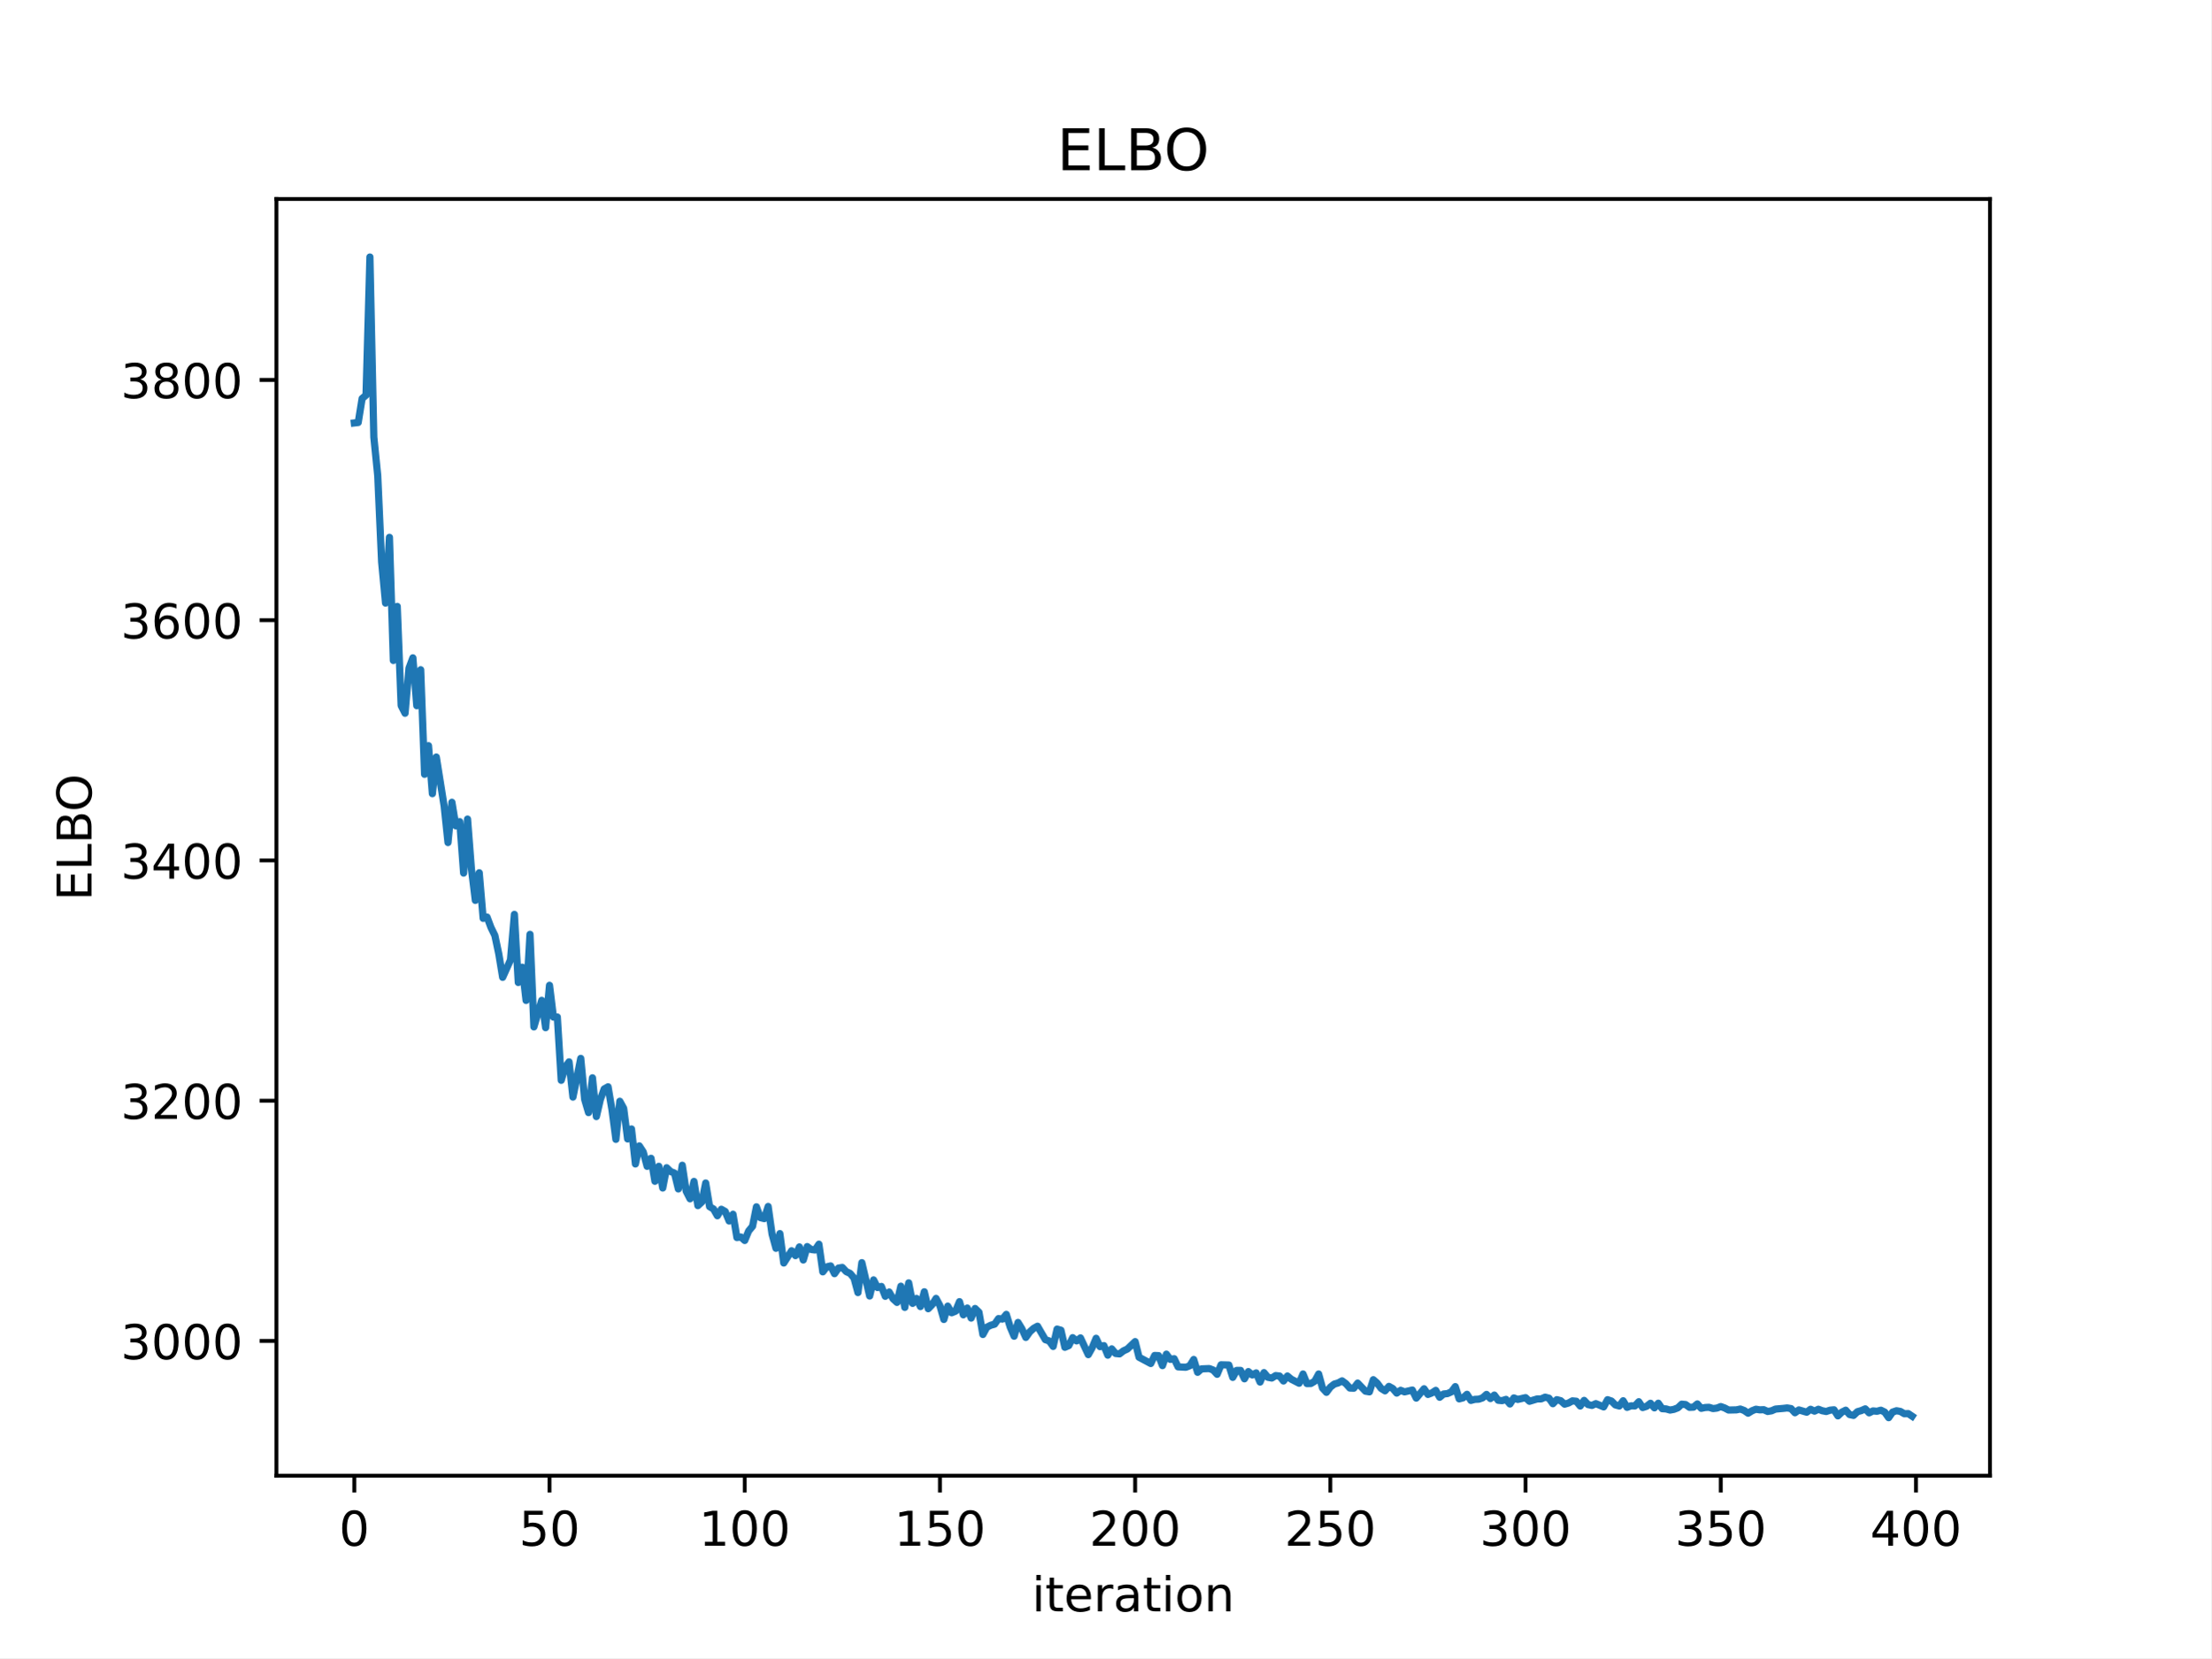
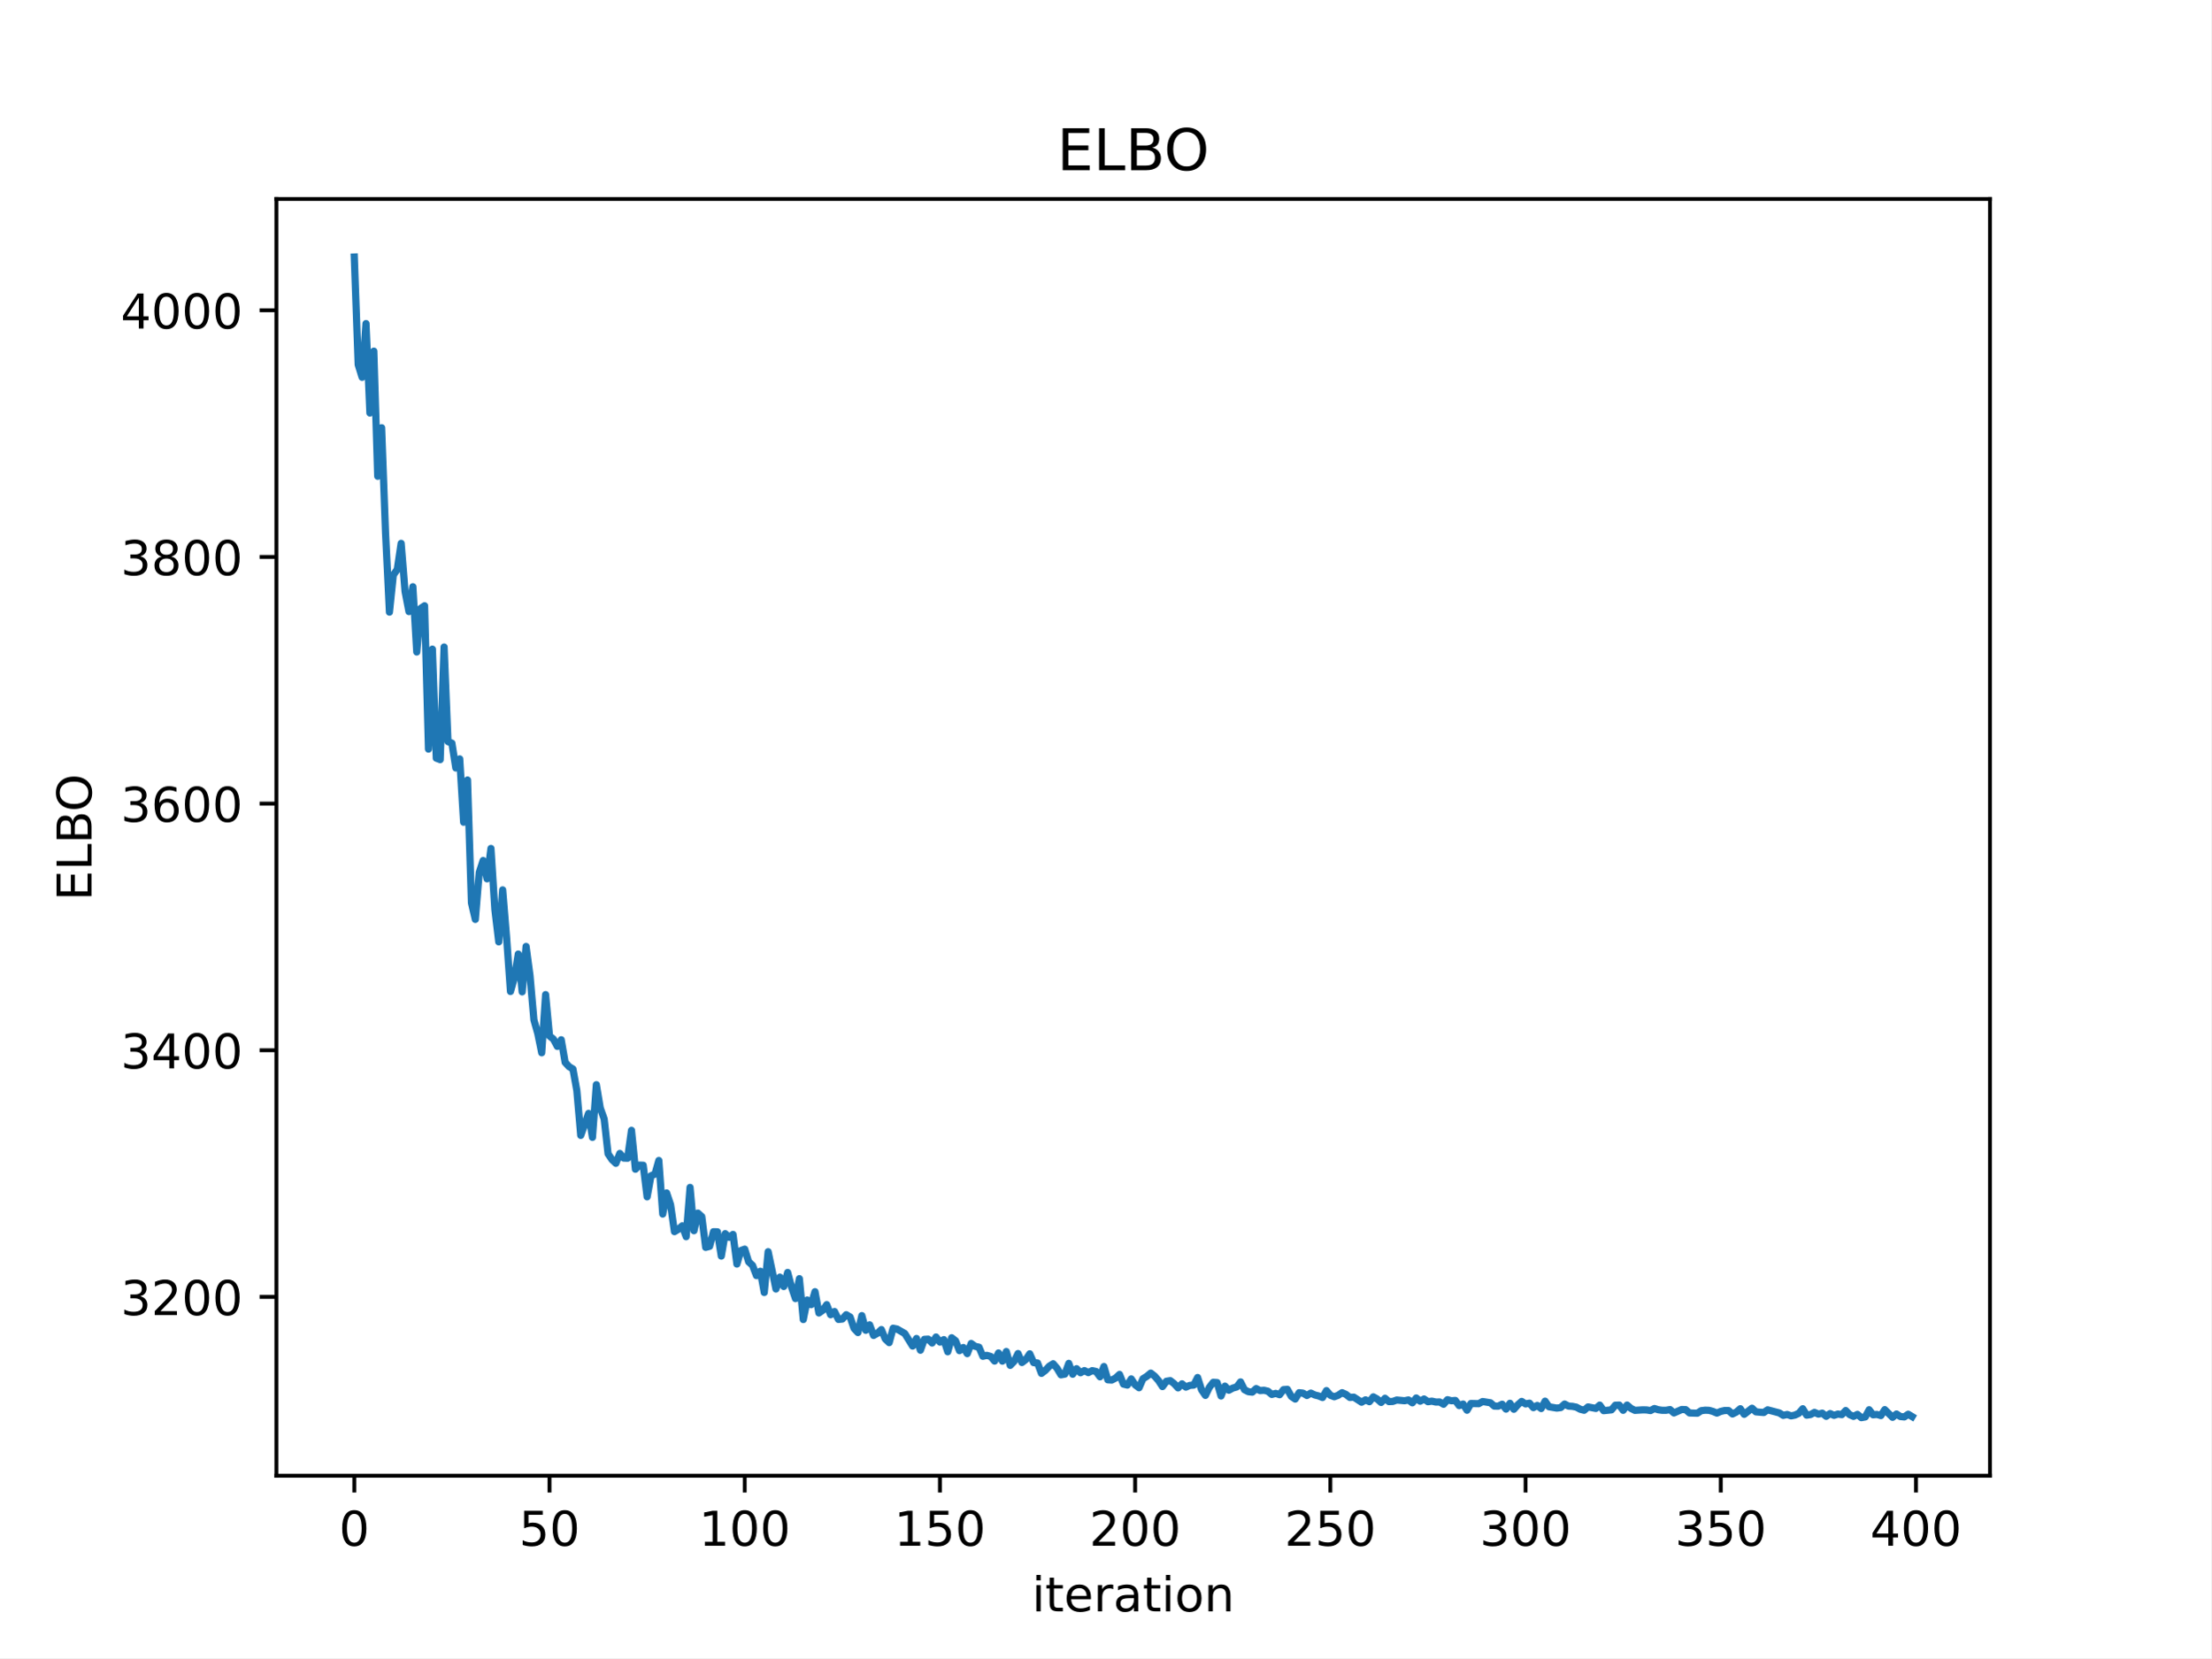
<svg xmlns="http://www.w3.org/2000/svg" xmlns:xlink="http://www.w3.org/1999/xlink" width="460.8pt" height="345.6pt" viewBox="0 0 460.8 345.6" version="1.1">
  <defs>
    <style type="text/css">*{stroke-linejoin: round; stroke-linecap: butt}</style>
  </defs>
  <g id="figure_1">
    <g id="patch_1">
      <path d="M 0 345.6  L 460.8 345.6  L 460.8 0  L 0 0  z " style="fill: #ffffff" />
    </g>
    <g id="axes_1">
      <g id="patch_2">
        <path d="M 57.6 307.584  L 414.72 307.584  L 414.72 41.472  L 57.6 41.472  z " style="fill: #ffffff" />
      </g>
      <g id="matplotlib.axis_1">
        <g id="xtick_1">
          <g id="line2d_1">
            <defs>
-               <path id="md79cdc849c" d="M 0 0  L 0 3.5  " style="stroke: #000000; stroke-width: 0.8" />
+               <path id="m2da3a2a86d" d="M 0 0  L 0 3.5  " style="stroke: #000000; stroke-width: 0.8" />
            </defs>
            <g>
-               <use xlink:href="#md79cdc849c" x="73.833" y="307.584" style="stroke: #000000; stroke-width: 0.8" />
+               <use xlink:href="#m2da3a2a86d" x="73.833" y="307.584" style="stroke: #000000; stroke-width: 0.8" />
            </g>
          </g>
          <g id="text_1">
            <g transform="translate(70.65148 322.1824) scale(0.1 -0.1)">
              <defs>
                <path id="DejaVuSans-30" d="M 2034 4250  Q 1547 4250 1301 3770  Q 1056 3291 1056 2328  Q 1056 1369 1301 889  Q 1547 409 2034 409  Q 2525 409 2770 889  Q 3016 1369 3016 2328  Q 3016 3291 2770 3770  Q 2525 4250 2034 4250  z M 2034 4750  Q 2819 4750 3233 4129  Q 3647 3509 3647 2328  Q 3647 1150 3233 529  Q 2819 -91 2034 -91  Q 1250 -91 836 529  Q 422 1150 422 2328  Q 422 3509 836 4129  Q 1250 4750 2034 4750  z " transform="scale(0.015625)" />
              </defs>
              <use xlink:href="#DejaVuSans-30" />
            </g>
          </g>
        </g>
        <g id="xtick_2">
          <g id="line2d_2">
            <g>
-               <use xlink:href="#md79cdc849c" x="114.516" y="307.584" style="stroke: #000000; stroke-width: 0.8" />
+               <use xlink:href="#m2da3a2a86d" x="114.516" y="307.584" style="stroke: #000000; stroke-width: 0.8" />
            </g>
          </g>
          <g id="text_2">
            <g transform="translate(108.1538 322.1824) scale(0.1 -0.1)">
              <defs>
                <path id="DejaVuSans-35" d="M 691 4666  L 3169 4666  L 3169 4134  L 1269 4134  L 1269 2991  Q 1406 3038 1543 3061  Q 1681 3084 1819 3084  Q 2600 3084 3056 2656  Q 3513 2228 3513 1497  Q 3513 744 3044 326  Q 2575 -91 1722 -91  Q 1428 -91 1123 -41  Q 819 9 494 109  L 494 744  Q 775 591 1075 516  Q 1375 441 1709 441  Q 2250 441 2565 725  Q 2881 1009 2881 1497  Q 2881 1984 2565 2268  Q 2250 2553 1709 2553  Q 1456 2553 1204 2497  Q 953 2441 691 2322  L 691 4666  z " transform="scale(0.015625)" />
              </defs>
              <use xlink:href="#DejaVuSans-35" />
              <use xlink:href="#DejaVuSans-30" transform="translate(63.62305 0)" />
            </g>
          </g>
        </g>
        <g id="xtick_3">
          <g id="line2d_3">
            <g>
-               <use xlink:href="#md79cdc849c" x="155.2" y="307.584" style="stroke: #000000; stroke-width: 0.8" />
+               <use xlink:href="#m2da3a2a86d" x="155.2" y="307.584" style="stroke: #000000; stroke-width: 0.8" />
            </g>
          </g>
          <g id="text_3">
            <g transform="translate(145.656 322.1824) scale(0.1 -0.1)">
              <defs>
                <path id="DejaVuSans-31" d="M 794 531  L 1825 531  L 1825 4091  L 703 3866  L 703 4441  L 1819 4666  L 2450 4666  L 2450 531  L 3481 531  L 3481 0  L 794 0  L 794 531  z " transform="scale(0.015625)" />
              </defs>
              <use xlink:href="#DejaVuSans-31" />
              <use xlink:href="#DejaVuSans-30" transform="translate(63.62305 0)" />
              <use xlink:href="#DejaVuSans-30" transform="translate(127.2461 0)" />
            </g>
          </g>
        </g>
        <g id="xtick_4">
          <g id="line2d_4">
            <g>
-               <use xlink:href="#md79cdc849c" x="195.883" y="307.584" style="stroke: #000000; stroke-width: 0.8" />
+               <use xlink:href="#m2da3a2a86d" x="195.883" y="307.584" style="stroke: #000000; stroke-width: 0.8" />
            </g>
          </g>
          <g id="text_4">
            <g transform="translate(186.3396 322.1824) scale(0.1 -0.1)">
              <use xlink:href="#DejaVuSans-31" />
              <use xlink:href="#DejaVuSans-35" transform="translate(63.62305 0)" />
              <use xlink:href="#DejaVuSans-30" transform="translate(127.2461 0)" />
            </g>
          </g>
        </g>
        <g id="xtick_5">
          <g id="line2d_5">
            <g>
-               <use xlink:href="#md79cdc849c" x="236.567" y="307.584" style="stroke: #000000; stroke-width: 0.8" />
+               <use xlink:href="#m2da3a2a86d" x="236.567" y="307.584" style="stroke: #000000; stroke-width: 0.8" />
            </g>
          </g>
          <g id="text_5">
            <g transform="translate(227.0231 322.1824) scale(0.1 -0.1)">
              <defs>
                <path id="DejaVuSans-32" d="M 1228 531  L 3431 531  L 3431 0  L 469 0  L 469 531  Q 828 903 1448 1529  Q 2069 2156 2228 2338  Q 2531 2678 2651 2914  Q 2772 3150 2772 3378  Q 2772 3750 2511 3984  Q 2250 4219 1831 4219  Q 1534 4219 1204 4116  Q 875 4013 500 3803  L 500 4441  Q 881 4594 1212 4672  Q 1544 4750 1819 4750  Q 2544 4750 2975 4387  Q 3406 4025 3406 3419  Q 3406 3131 3298 2873  Q 3191 2616 2906 2266  Q 2828 2175 2409 1742  Q 1991 1309 1228 531  z " transform="scale(0.015625)" />
              </defs>
              <use xlink:href="#DejaVuSans-32" />
              <use xlink:href="#DejaVuSans-30" transform="translate(63.62305 0)" />
              <use xlink:href="#DejaVuSans-30" transform="translate(127.2461 0)" />
            </g>
          </g>
        </g>
        <g id="xtick_6">
          <g id="line2d_6">
            <g>
-               <use xlink:href="#md79cdc849c" x="277.25" y="307.584" style="stroke: #000000; stroke-width: 0.8" />
+               <use xlink:href="#m2da3a2a86d" x="277.25" y="307.584" style="stroke: #000000; stroke-width: 0.8" />
            </g>
          </g>
          <g id="text_6">
            <g transform="translate(267.7066 322.1824) scale(0.1 -0.1)">
              <use xlink:href="#DejaVuSans-32" />
              <use xlink:href="#DejaVuSans-35" transform="translate(63.62305 0)" />
              <use xlink:href="#DejaVuSans-30" transform="translate(127.2461 0)" />
            </g>
          </g>
        </g>
        <g id="xtick_7">
          <g id="line2d_7">
            <g>
-               <use xlink:href="#md79cdc849c" x="317.934" y="307.584" style="stroke: #000000; stroke-width: 0.8" />
+               <use xlink:href="#m2da3a2a86d" x="317.934" y="307.584" style="stroke: #000000; stroke-width: 0.8" />
            </g>
          </g>
          <g id="text_7">
            <g transform="translate(308.3901 322.1824) scale(0.1 -0.1)">
              <defs>
                <path id="DejaVuSans-33" d="M 2597 2516  Q 3050 2419 3304 2112  Q 3559 1806 3559 1356  Q 3559 666 3084 287  Q 2609 -91 1734 -91  Q 1441 -91 1130 -33  Q 819 25 488 141  L 488 750  Q 750 597 1062 519  Q 1375 441 1716 441  Q 2309 441 2620 675  Q 2931 909 2931 1356  Q 2931 1769 2642 2001  Q 2353 2234 1838 2234  L 1294 2234  L 1294 2753  L 1863 2753  Q 2328 2753 2575 2939  Q 2822 3125 2822 3475  Q 2822 3834 2567 4026  Q 2313 4219 1838 4219  Q 1578 4219 1281 4162  Q 984 4106 628 3988  L 628 4550  Q 988 4650 1302 4700  Q 1616 4750 1894 4750  Q 2613 4750 3031 4423  Q 3450 4097 3450 3541  Q 3450 3153 3228 2886  Q 3006 2619 2597 2516  z " transform="scale(0.015625)" />
              </defs>
              <use xlink:href="#DejaVuSans-33" />
              <use xlink:href="#DejaVuSans-30" transform="translate(63.62305 0)" />
              <use xlink:href="#DejaVuSans-30" transform="translate(127.2461 0)" />
            </g>
          </g>
        </g>
        <g id="xtick_8">
          <g id="line2d_8">
            <g>
-               <use xlink:href="#md79cdc849c" x="358.617" y="307.584" style="stroke: #000000; stroke-width: 0.8" />
+               <use xlink:href="#m2da3a2a86d" x="358.617" y="307.584" style="stroke: #000000; stroke-width: 0.8" />
            </g>
          </g>
          <g id="text_8">
            <g transform="translate(349.0737 322.1824) scale(0.1 -0.1)">
              <use xlink:href="#DejaVuSans-33" />
              <use xlink:href="#DejaVuSans-35" transform="translate(63.62305 0)" />
              <use xlink:href="#DejaVuSans-30" transform="translate(127.2461 0)" />
            </g>
          </g>
        </g>
        <g id="xtick_9">
          <g id="line2d_9">
            <g>
-               <use xlink:href="#md79cdc849c" x="399.301" y="307.584" style="stroke: #000000; stroke-width: 0.8" />
+               <use xlink:href="#m2da3a2a86d" x="399.301" y="307.584" style="stroke: #000000; stroke-width: 0.8" />
            </g>
          </g>
          <g id="text_9">
            <g transform="translate(389.7572 322.1824) scale(0.1 -0.1)">
              <defs>
                <path id="DejaVuSans-34" d="M 2419 4116  L 825 1625  L 2419 1625  L 2419 4116  z M 2253 4666  L 3047 4666  L 3047 1625  L 3713 1625  L 3713 1100  L 3047 1100  L 3047 0  L 2419 0  L 2419 1100  L 313 1100  L 313 1709  L 2253 4666  z " transform="scale(0.015625)" />
              </defs>
              <use xlink:href="#DejaVuSans-34" />
              <use xlink:href="#DejaVuSans-30" transform="translate(63.62305 0)" />
              <use xlink:href="#DejaVuSans-30" transform="translate(127.2461 0)" />
            </g>
          </g>
        </g>
        <g id="text_10">
          <g transform="translate(215.0373 335.8606) scale(0.1 -0.1)">
            <defs>
              <path id="DejaVuSans-69" d="M 603 3500  L 1178 3500  L 1178 0  L 603 0  L 603 3500  z M 603 4863  L 1178 4863  L 1178 4134  L 603 4134  L 603 4863  z " transform="scale(0.015625)" />
              <path id="DejaVuSans-74" d="M 1172 4494  L 1172 3500  L 2356 3500  L 2356 3053  L 1172 3053  L 1172 1153  Q 1172 725 1289 603  Q 1406 481 1766 481  L 2356 481  L 2356 0  L 1766 0  Q 1100 0 847 248  Q 594 497 594 1153  L 594 3053  L 172 3053  L 172 3500  L 594 3500  L 594 4494  L 1172 4494  z " transform="scale(0.015625)" />
              <path id="DejaVuSans-65" d="M 3597 1894  L 3597 1613  L 953 1613  Q 991 1019 1311 708  Q 1631 397 2203 397  Q 2534 397 2845 478  Q 3156 559 3463 722  L 3463 178  Q 3153 47 2828 -22  Q 2503 -91 2169 -91  Q 1331 -91 842 396  Q 353 884 353 1716  Q 353 2575 817 3079  Q 1281 3584 2069 3584  Q 2775 3584 3186 3129  Q 3597 2675 3597 1894  z M 3022 2063  Q 3016 2534 2758 2815  Q 2500 3097 2075 3097  Q 1594 3097 1305 2825  Q 1016 2553 972 2059  L 3022 2063  z " transform="scale(0.015625)" />
              <path id="DejaVuSans-72" d="M 2631 2963  Q 2534 3019 2420 3045  Q 2306 3072 2169 3072  Q 1681 3072 1420 2755  Q 1159 2438 1159 1844  L 1159 0  L 581 0  L 581 3500  L 1159 3500  L 1159 2956  Q 1341 3275 1631 3429  Q 1922 3584 2338 3584  Q 2397 3584 2469 3576  Q 2541 3569 2628 3553  L 2631 2963  z " transform="scale(0.015625)" />
              <path id="DejaVuSans-61" d="M 2194 1759  Q 1497 1759 1228 1600  Q 959 1441 959 1056  Q 959 750 1161 570  Q 1363 391 1709 391  Q 2188 391 2477 730  Q 2766 1069 2766 1631  L 2766 1759  L 2194 1759  z M 3341 1997  L 3341 0  L 2766 0  L 2766 531  Q 2569 213 2275 61  Q 1981 -91 1556 -91  Q 1019 -91 701 211  Q 384 513 384 1019  Q 384 1609 779 1909  Q 1175 2209 1959 2209  L 2766 2209  L 2766 2266  Q 2766 2663 2505 2880  Q 2244 3097 1772 3097  Q 1472 3097 1187 3025  Q 903 2953 641 2809  L 641 3341  Q 956 3463 1253 3523  Q 1550 3584 1831 3584  Q 2591 3584 2966 3190  Q 3341 2797 3341 1997  z " transform="scale(0.015625)" />
              <path id="DejaVuSans-6f" d="M 1959 3097  Q 1497 3097 1228 2736  Q 959 2375 959 1747  Q 959 1119 1226 758  Q 1494 397 1959 397  Q 2419 397 2687 759  Q 2956 1122 2956 1747  Q 2956 2369 2687 2733  Q 2419 3097 1959 3097  z M 1959 3584  Q 2709 3584 3137 3096  Q 3566 2609 3566 1747  Q 3566 888 3137 398  Q 2709 -91 1959 -91  Q 1206 -91 779 398  Q 353 888 353 1747  Q 353 2609 779 3096  Q 1206 3584 1959 3584  z " transform="scale(0.015625)" />
              <path id="DejaVuSans-6e" d="M 3513 2113  L 3513 0  L 2938 0  L 2938 2094  Q 2938 2591 2744 2837  Q 2550 3084 2163 3084  Q 1697 3084 1428 2787  Q 1159 2491 1159 1978  L 1159 0  L 581 0  L 581 3500  L 1159 3500  L 1159 2956  Q 1366 3272 1645 3428  Q 1925 3584 2291 3584  Q 2894 3584 3203 3211  Q 3513 2838 3513 2113  z " transform="scale(0.015625)" />
            </defs>
            <use xlink:href="#DejaVuSans-69" />
            <use xlink:href="#DejaVuSans-74" transform="translate(27.7832 0)" />
            <use xlink:href="#DejaVuSans-65" transform="translate(66.99219 0)" />
            <use xlink:href="#DejaVuSans-72" transform="translate(128.5156 0)" />
            <use xlink:href="#DejaVuSans-61" transform="translate(169.6289 0)" />
            <use xlink:href="#DejaVuSans-74" transform="translate(230.9082 0)" />
            <use xlink:href="#DejaVuSans-69" transform="translate(270.1172 0)" />
            <use xlink:href="#DejaVuSans-6f" transform="translate(297.9004 0)" />
            <use xlink:href="#DejaVuSans-6e" transform="translate(359.082 0)" />
          </g>
        </g>
      </g>
      <g id="matplotlib.axis_2">
        <g id="ytick_1">
          <g id="line2d_10">
            <defs>
-               <path id="m9af6ee58aa" d="M 0 0  L -3.5 0  " style="stroke: #000000; stroke-width: 0.8" />
+               <path id="m77ddfbe516" d="M 0 0  L -3.5 0  " style="stroke: #000000; stroke-width: 0.8" />
            </defs>
            <g>
-               <use xlink:href="#m9af6ee58aa" x="57.6" y="279.496" style="stroke: #000000; stroke-width: 0.8" />
+               <use xlink:href="#m77ddfbe516" x="57.6" y="270.312" style="stroke: #000000; stroke-width: 0.8" />
            </g>
          </g>
          <g id="text_11">
-             <g transform="translate(25.15 283.2951) scale(0.1 -0.1)">
-               <use xlink:href="#DejaVuSans-33" />
-               <use xlink:href="#DejaVuSans-30" transform="translate(63.62305 0)" />
+             <g transform="translate(25.15 274.1115) scale(0.1 -0.1)">
+               <use xlink:href="#DejaVuSans-33" />
+               <use xlink:href="#DejaVuSans-32" transform="translate(63.62305 0)" />
              <use xlink:href="#DejaVuSans-30" transform="translate(127.2461 0)" />
              <use xlink:href="#DejaVuSans-30" transform="translate(190.8691 0)" />
            </g>
          </g>
        </g>
        <g id="ytick_2">
          <g id="line2d_11">
            <g>
-               <use xlink:href="#m9af6ee58aa" x="57.6" y="229.418" style="stroke: #000000; stroke-width: 0.8" />
+               <use xlink:href="#m77ddfbe516" x="57.6" y="218.9" style="stroke: #000000; stroke-width: 0.8" />
            </g>
          </g>
          <g id="text_12">
-             <g transform="translate(25.15 233.2171) scale(0.1 -0.1)">
-               <use xlink:href="#DejaVuSans-33" />
-               <use xlink:href="#DejaVuSans-32" transform="translate(63.62305 0)" />
+             <g transform="translate(25.15 222.6993) scale(0.1 -0.1)">
+               <use xlink:href="#DejaVuSans-33" />
+               <use xlink:href="#DejaVuSans-34" transform="translate(63.62305 0)" />
              <use xlink:href="#DejaVuSans-30" transform="translate(127.2461 0)" />
              <use xlink:href="#DejaVuSans-30" transform="translate(190.8691 0)" />
            </g>
          </g>
        </g>
        <g id="ytick_3">
          <g id="line2d_12">
            <g>
-               <use xlink:href="#m9af6ee58aa" x="57.6" y="179.34" style="stroke: #000000; stroke-width: 0.8" />
+               <use xlink:href="#m77ddfbe516" x="57.6" y="167.488" style="stroke: #000000; stroke-width: 0.8" />
            </g>
          </g>
          <g id="text_13">
-             <g transform="translate(25.15 183.1391) scale(0.1 -0.1)">
-               <use xlink:href="#DejaVuSans-33" />
-               <use xlink:href="#DejaVuSans-34" transform="translate(63.62305 0)" />
+             <g transform="translate(25.15 171.287) scale(0.1 -0.1)">
+               <defs>
+                 <path id="DejaVuSans-36" d="M 2113 2584  Q 1688 2584 1439 2293  Q 1191 2003 1191 1497  Q 1191 994 1439 701  Q 1688 409 2113 409  Q 2538 409 2786 701  Q 3034 994 3034 1497  Q 3034 2003 2786 2293  Q 2538 2584 2113 2584  z M 3366 4563  L 3366 3988  Q 3128 4100 2886 4159  Q 2644 4219 2406 4219  Q 1781 4219 1451 3797  Q 1122 3375 1075 2522  Q 1259 2794 1537 2939  Q 1816 3084 2150 3084  Q 2853 3084 3261 2657  Q 3669 2231 3669 1497  Q 3669 778 3244 343  Q 2819 -91 2113 -91  Q 1303 -91 875 529  Q 447 1150 447 2328  Q 447 3434 972 4092  Q 1497 4750 2381 4750  Q 2619 4750 2861 4703  Q 3103 4656 3366 4563  z " transform="scale(0.015625)" />
+               </defs>
+               <use xlink:href="#DejaVuSans-33" />
+               <use xlink:href="#DejaVuSans-36" transform="translate(63.62305 0)" />
              <use xlink:href="#DejaVuSans-30" transform="translate(127.2461 0)" />
              <use xlink:href="#DejaVuSans-30" transform="translate(190.8691 0)" />
            </g>
          </g>
        </g>
        <g id="ytick_4">
          <g id="line2d_13">
            <g>
-               <use xlink:href="#m9af6ee58aa" x="57.6" y="129.262" style="stroke: #000000; stroke-width: 0.8" />
+               <use xlink:href="#m77ddfbe516" x="57.6" y="116.076" style="stroke: #000000; stroke-width: 0.8" />
            </g>
          </g>
          <g id="text_14">
-             <g transform="translate(25.15 133.0611) scale(0.1 -0.1)">
-               <defs>
-                 <path id="DejaVuSans-36" d="M 2113 2584  Q 1688 2584 1439 2293  Q 1191 2003 1191 1497  Q 1191 994 1439 701  Q 1688 409 2113 409  Q 2538 409 2786 701  Q 3034 994 3034 1497  Q 3034 2003 2786 2293  Q 2538 2584 2113 2584  z M 3366 4563  L 3366 3988  Q 3128 4100 2886 4159  Q 2644 4219 2406 4219  Q 1781 4219 1451 3797  Q 1122 3375 1075 2522  Q 1259 2794 1537 2939  Q 1816 3084 2150 3084  Q 2853 3084 3261 2657  Q 3669 2231 3669 1497  Q 3669 778 3244 343  Q 2819 -91 2113 -91  Q 1303 -91 875 529  Q 447 1150 447 2328  Q 447 3434 972 4092  Q 1497 4750 2381 4750  Q 2619 4750 2861 4703  Q 3103 4656 3366 4563  z " transform="scale(0.015625)" />
-               </defs>
-               <use xlink:href="#DejaVuSans-33" />
-               <use xlink:href="#DejaVuSans-36" transform="translate(63.62305 0)" />
+             <g transform="translate(25.15 119.8747) scale(0.1 -0.1)">
+               <defs>
+                 <path id="DejaVuSans-38" d="M 2034 2216  Q 1584 2216 1326 1975  Q 1069 1734 1069 1313  Q 1069 891 1326 650  Q 1584 409 2034 409  Q 2484 409 2743 651  Q 3003 894 3003 1313  Q 3003 1734 2745 1975  Q 2488 2216 2034 2216  z M 1403 2484  Q 997 2584 770 2862  Q 544 3141 544 3541  Q 544 4100 942 4425  Q 1341 4750 2034 4750  Q 2731 4750 3128 4425  Q 3525 4100 3525 3541  Q 3525 3141 3298 2862  Q 3072 2584 2669 2484  Q 3125 2378 3379 2068  Q 3634 1759 3634 1313  Q 3634 634 3220 271  Q 2806 -91 2034 -91  Q 1263 -91 848 271  Q 434 634 434 1313  Q 434 1759 690 2068  Q 947 2378 1403 2484  z M 1172 3481  Q 1172 3119 1398 2916  Q 1625 2713 2034 2713  Q 2441 2713 2670 2916  Q 2900 3119 2900 3481  Q 2900 3844 2670 4047  Q 2441 4250 2034 4250  Q 1625 4250 1398 4047  Q 1172 3844 1172 3481  z " transform="scale(0.015625)" />
+               </defs>
+               <use xlink:href="#DejaVuSans-33" />
+               <use xlink:href="#DejaVuSans-38" transform="translate(63.62305 0)" />
              <use xlink:href="#DejaVuSans-30" transform="translate(127.2461 0)" />
              <use xlink:href="#DejaVuSans-30" transform="translate(190.8691 0)" />
            </g>
          </g>
        </g>
        <g id="ytick_5">
          <g id="line2d_14">
            <g>
-               <use xlink:href="#m9af6ee58aa" x="57.6" y="79.184" style="stroke: #000000; stroke-width: 0.8" />
+               <use xlink:href="#m77ddfbe516" x="57.6" y="64.663" style="stroke: #000000; stroke-width: 0.8" />
            </g>
          </g>
          <g id="text_15">
-             <g transform="translate(25.15 82.98305) scale(0.1 -0.1)">
-               <defs>
-                 <path id="DejaVuSans-38" d="M 2034 2216  Q 1584 2216 1326 1975  Q 1069 1734 1069 1313  Q 1069 891 1326 650  Q 1584 409 2034 409  Q 2484 409 2743 651  Q 3003 894 3003 1313  Q 3003 1734 2745 1975  Q 2488 2216 2034 2216  z M 1403 2484  Q 997 2584 770 2862  Q 544 3141 544 3541  Q 544 4100 942 4425  Q 1341 4750 2034 4750  Q 2731 4750 3128 4425  Q 3525 4100 3525 3541  Q 3525 3141 3298 2862  Q 3072 2584 2669 2484  Q 3125 2378 3379 2068  Q 3634 1759 3634 1313  Q 3634 634 3220 271  Q 2806 -91 2034 -91  Q 1263 -91 848 271  Q 434 634 434 1313  Q 434 1759 690 2068  Q 947 2378 1403 2484  z M 1172 3481  Q 1172 3119 1398 2916  Q 1625 2713 2034 2713  Q 2441 2713 2670 2916  Q 2900 3119 2900 3481  Q 2900 3844 2670 4047  Q 2441 4250 2034 4250  Q 1625 4250 1398 4047  Q 1172 3844 1172 3481  z " transform="scale(0.015625)" />
-               </defs>
-               <use xlink:href="#DejaVuSans-33" />
-               <use xlink:href="#DejaVuSans-38" transform="translate(63.62305 0)" />
+             <g transform="translate(25.15 68.46246) scale(0.1 -0.1)">
+               <use xlink:href="#DejaVuSans-34" />
+               <use xlink:href="#DejaVuSans-30" transform="translate(63.62305 0)" />
              <use xlink:href="#DejaVuSans-30" transform="translate(127.2461 0)" />
              <use xlink:href="#DejaVuSans-30" transform="translate(190.8691 0)" />
            </g>
          </g>
        </g>
        <g id="text_16">
          <g transform="translate(19.07031 187.7522) rotate(-90) scale(0.1 -0.1)">
            <defs>
              <path id="DejaVuSans-45" d="M 628 4666  L 3578 4666  L 3578 4134  L 1259 4134  L 1259 2753  L 3481 2753  L 3481 2222  L 1259 2222  L 1259 531  L 3634 531  L 3634 0  L 628 0  L 628 4666  z " transform="scale(0.015625)" />
              <path id="DejaVuSans-4c" d="M 628 4666  L 1259 4666  L 1259 531  L 3531 531  L 3531 0  L 628 0  L 628 4666  z " transform="scale(0.015625)" />
              <path id="DejaVuSans-42" d="M 1259 2228  L 1259 519  L 2272 519  Q 2781 519 3026 730  Q 3272 941 3272 1375  Q 3272 1813 3026 2020  Q 2781 2228 2272 2228  L 1259 2228  z M 1259 4147  L 1259 2741  L 2194 2741  Q 2656 2741 2882 2914  Q 3109 3088 3109 3444  Q 3109 3797 2882 3972  Q 2656 4147 2194 4147  L 1259 4147  z M 628 4666  L 2241 4666  Q 2963 4666 3353 4366  Q 3744 4066 3744 3513  Q 3744 3084 3544 2831  Q 3344 2578 2956 2516  Q 3422 2416 3680 2098  Q 3938 1781 3938 1306  Q 3938 681 3513 340  Q 3088 0 2303 0  L 628 0  L 628 4666  z " transform="scale(0.015625)" />
              <path id="DejaVuSans-4f" d="M 2522 4238  Q 1834 4238 1429 3725  Q 1025 3213 1025 2328  Q 1025 1447 1429 934  Q 1834 422 2522 422  Q 3209 422 3611 934  Q 4013 1447 4013 2328  Q 4013 3213 3611 3725  Q 3209 4238 2522 4238  z M 2522 4750  Q 3503 4750 4090 4092  Q 4678 3434 4678 2328  Q 4678 1225 4090 567  Q 3503 -91 2522 -91  Q 1538 -91 948 565  Q 359 1222 359 2328  Q 359 3434 948 4092  Q 1538 4750 2522 4750  z " transform="scale(0.015625)" />
            </defs>
            <use xlink:href="#DejaVuSans-45" />
            <use xlink:href="#DejaVuSans-4c" transform="translate(63.18359 0)" />
            <use xlink:href="#DejaVuSans-42" transform="translate(118.8965 0)" />
            <use xlink:href="#DejaVuSans-4f" transform="translate(185.75 0)" />
          </g>
        </g>
      </g>
      <g id="line2d_15">
-         <path d="M 73.833 88.154  L 74.646 88.06  L 75.46 83.065  L 76.274 82.362  L 77.087 53.568  L 77.901 91.107  L 78.715 99.134  L 79.528 117.154  L 80.342 125.704  L 81.156 111.993  L 81.969 137.658  L 82.783 126.389  L 83.597 147.066  L 84.41 148.66  L 85.224 139.281  L 86.038 137.111  L 86.851 147.086  L 87.665 139.593  L 88.479 161.388  L 89.292 155.419  L 90.106 165.434  L 90.92 157.786  L 92.547 167.967  L 93.361 175.609  L 94.174 167.217  L 94.988 172.129  L 95.802 171.258  L 96.616 181.974  L 97.429 170.717  L 98.243 181.115  L 99.057 187.674  L 99.87 181.907  L 100.684 191.416  L 101.498 191.143  L 102.311 193.313  L 103.125 194.97  L 103.939 198.821  L 104.752 203.71  L 106.38 200.075  L 107.193 190.59  L 108.007 204.782  L 108.821 201.595  L 109.634 208.527  L 110.448 194.742  L 111.262 214.036  L 112.889 208.508  L 113.703 214.198  L 114.516 205.37  L 115.33 211.998  L 116.144 211.971  L 116.957 225.172  L 117.771 222.446  L 118.585 221.328  L 119.398 228.669  L 121.026 220.603  L 121.839 229.154  L 122.653 231.908  L 123.467 224.651  L 124.28 232.733  L 125.094 229.23  L 125.908 226.976  L 126.721 226.521  L 127.535 231.337  L 128.349 237.482  L 129.162 229.539  L 129.976 231.022  L 130.79 237.392  L 131.603 235.312  L 132.417 242.606  L 133.231 238.843  L 134.044 240.094  L 134.858 243.101  L 135.672 241.425  L 136.485 246.217  L 137.299 243.098  L 138.113 247.616  L 138.926 243.393  L 139.74 244.18  L 140.554 244.499  L 141.367 247.813  L 142.181 242.875  L 142.995 248.28  L 143.808 249.876  L 144.622 246.254  L 145.436 251.295  L 146.249 250.545  L 147.063 246.575  L 147.877 251.511  L 148.69 251.993  L 149.504 253.407  L 150.318 252.048  L 151.131 252.509  L 151.945 254.497  L 152.759 253.094  L 153.572 257.952  L 154.386 257.831  L 155.2 258.556  L 156.013 256.582  L 156.827 255.596  L 157.641 251.541  L 158.454 253.791  L 159.268 253.998  L 160.082 251.468  L 160.895 257.225  L 161.709 260.188  L 162.523 257.122  L 163.336 263.253  L 164.964 260.696  L 165.777 261.714  L 166.591 259.901  L 167.405 262.628  L 168.219 259.828  L 169.032 260.428  L 169.846 260.538  L 170.66 259.334  L 171.473 265.096  L 172.287 264.055  L 173.101 263.857  L 173.914 265.479  L 174.728 264.315  L 175.542 264.178  L 176.355 265.046  L 177.169 265.422  L 177.983 266.401  L 178.796 269.422  L 179.61 263.178  L 181.237 270.134  L 182.051 266.774  L 182.865 268.366  L 183.678 268.131  L 184.492 270.193  L 185.306 269.298  L 186.119 270.728  L 186.933 271.465  L 187.747 268.083  L 188.56 272.509  L 189.374 267.393  L 190.188 271.67  L 191.001 270.639  L 191.815 272.337  L 192.629 269.247  L 193.442 272.78  L 194.256 271.941  L 195.07 270.632  L 195.883 272.147  L 196.697 275.023  L 197.511 272.244  L 198.324 273.627  L 199.138 273.295  L 199.952 271.307  L 200.765 274.058  L 201.579 272.638  L 202.393 274.733  L 203.206 272.729  L 204.02 273.51  L 204.834 278.152  L 205.647 276.643  L 206.461 276.23  L 207.275 276.002  L 208.088 274.84  L 208.902 274.946  L 209.716 273.959  L 210.529 276.602  L 211.343 278.517  L 212.157 275.64  L 212.97 276.977  L 213.784 278.769  L 214.598 277.61  L 215.411 276.875  L 216.225 276.424  L 217.852 279.232  L 218.666 279.502  L 219.48 280.644  L 220.293 277.03  L 221.107 277.261  L 221.921 280.82  L 222.734 280.468  L 223.548 278.811  L 224.362 279.49  L 225.175 278.866  L 226.803 282.355  L 227.616 280.895  L 228.43 278.942  L 229.244 280.686  L 230.057 280.47  L 230.871 282.465  L 231.685 281.15  L 232.498 282.114  L 233.312 282.197  L 234.126 281.565  L 234.939 281.188  L 236.567 279.64  L 237.381 282.899  L 239.822 284.203  L 240.635 282.521  L 241.449 282.555  L 242.263 284.642  L 243.076 282.248  L 243.89 283.346  L 244.704 283.198  L 245.517 284.904  L 247.145 284.985  L 247.958 284.666  L 248.772 283.359  L 249.586 286.035  L 250.399 285.318  L 252.027 285.253  L 252.84 285.567  L 253.654 286.453  L 254.468 284.468  L 256.095 284.511  L 256.909 287.095  L 257.722 285.638  L 258.536 285.632  L 259.35 287.39  L 260.163 285.885  L 260.977 286.589  L 261.791 286.157  L 262.604 288.069  L 263.418 286.1  L 264.232 287.076  L 265.045 287.23  L 265.859 286.714  L 266.673 286.811  L 267.486 287.847  L 268.3 286.805  L 269.114 287.481  L 270.741 288.32  L 271.555 286.385  L 272.368 288.386  L 273.182 288.373  L 273.996 287.891  L 274.809 286.384  L 275.623 289.326  L 276.437 290.213  L 277.25 289.119  L 278.064 288.487  L 278.878 288.253  L 279.691 287.814  L 280.505 288.413  L 281.319 289.318  L 282.132 289.352  L 282.946 288.283  L 284.573 289.973  L 285.387 290.112  L 286.201 287.578  L 287.014 288.287  L 287.828 289.387  L 288.642 289.898  L 289.455 288.966  L 290.269 289.421  L 291.083 290.367  L 291.896 289.784  L 292.71 290.115  L 294.337 289.732  L 295.151 291.414  L 296.778 289.465  L 297.592 290.647  L 298.406 290.332  L 299.219 289.8  L 300.033 291.24  L 300.847 290.554  L 301.66 290.469  L 302.474 290.108  L 303.288 289.018  L 304.101 291.574  L 304.915 291.356  L 305.729 290.617  L 306.543 291.895  L 307.356 291.674  L 308.17 291.642  L 308.984 291.362  L 309.797 290.639  L 310.611 291.511  L 311.425 290.777  L 312.238 291.868  L 313.052 291.941  L 313.866 291.679  L 314.679 292.638  L 315.493 291.375  L 316.307 291.691  L 317.934 291.314  L 318.748 292.073  L 320.375 291.58  L 321.189 291.578  L 322.002 291.215  L 322.816 291.431  L 323.63 292.58  L 324.443 291.736  L 325.257 291.952  L 326.071 292.679  L 326.884 292.436  L 327.698 291.987  L 328.512 292.067  L 329.325 293.064  L 330.139 291.886  L 330.953 292.761  L 331.766 292.942  L 332.58 292.567  L 334.207 293.245  L 335.021 291.743  L 335.835 292.023  L 336.648 292.834  L 337.462 293.063  L 338.276 291.965  L 339.089 293.344  L 339.903 293.014  L 340.717 293.042  L 341.53 292.164  L 342.344 293.383  L 343.158 293.119  L 343.971 292.486  L 344.785 293.443  L 345.599 292.475  L 346.412 293.618  L 347.226 293.666  L 348.04 293.905  L 348.853 293.753  L 349.667 293.437  L 350.481 292.674  L 351.294 292.759  L 352.108 293.342  L 352.922 293.302  L 353.735 292.627  L 354.549 293.544  L 355.363 293.369  L 356.176 293.328  L 356.99 293.594  L 357.804 293.494  L 358.617 293.175  L 359.431 293.47  L 360.245 293.9  L 361.872 293.862  L 362.686 293.687  L 363.499 293.996  L 364.313 294.561  L 365.127 294.053  L 365.94 293.727  L 366.754 293.861  L 367.568 293.825  L 368.381 294.197  L 369.195 294.061  L 370.009 293.698  L 371.636 293.555  L 372.45 293.462  L 373.263 293.596  L 374.077 294.468  L 374.891 293.873  L 376.518 294.356  L 377.332 293.736  L 378.146 294.129  L 378.959 293.732  L 379.773 294.048  L 380.587 294.205  L 381.4 293.926  L 382.214 293.848  L 383.028 295.116  L 383.841 294.34  L 384.655 293.931  L 385.469 294.844  L 386.282 295.021  L 387.096 294.247  L 387.91 294.013  L 388.723 293.65  L 389.537 294.489  L 390.351 294.08  L 391.164 294.159  L 391.978 293.932  L 392.792 294.33  L 393.605 295.488  L 394.419 294.327  L 395.233 294.046  L 396.046 294.19  L 396.86 294.668  L 397.674 294.637  L 398.487 295.181  L 398.487 295.181  " clip-path="url(#pd5e252767d)" style="fill: none; stroke: #1f77b4; stroke-width: 1.5; stroke-linecap: square" />
+         <path d="M 73.833 53.568  L 74.646 76.006  L 75.46 78.636  L 76.274 67.441  L 77.087 86.084  L 77.901 73.19  L 78.715 99.265  L 79.528 89.153  L 80.342 111.015  L 81.156 127.584  L 81.969 119.838  L 82.783 118.688  L 83.597 113.25  L 84.41 123.276  L 85.224 127.473  L 86.038 122.291  L 86.851 135.896  L 87.665 126.808  L 88.479 126.258  L 89.292 156.133  L 90.106 135.303  L 90.92 158.026  L 91.733 158.333  L 92.547 134.854  L 93.361 154.567  L 94.174 154.898  L 94.988 160.071  L 95.802 158.178  L 96.616 171.378  L 97.429 162.579  L 98.243 188.19  L 99.057 191.635  L 99.87 181.842  L 100.684 179.357  L 101.498 183.168  L 102.311 176.849  L 103.125 189.566  L 103.939 196.319  L 104.752 185.48  L 105.566 195.282  L 106.38 206.658  L 107.193 203.796  L 108.007 198.848  L 108.821 206.736  L 109.634 197.264  L 110.448 203.307  L 111.262 212.569  L 112.075 215.436  L 112.889 219.434  L 113.703 207.31  L 114.516 215.931  L 115.33 216.579  L 116.144 218.104  L 116.957 216.717  L 117.771 221.43  L 118.585 222.322  L 119.398 222.81  L 120.212 227.31  L 121.026 236.654  L 122.653 232.072  L 123.467 237.069  L 124.28 226.081  L 125.094 230.951  L 125.908 233.23  L 126.721 240.492  L 127.535 241.701  L 128.349 242.473  L 129.162 240.413  L 129.976 241.384  L 130.79 241.416  L 131.603 235.598  L 132.417 243.703  L 133.231 242.85  L 134.044 242.873  L 134.858 249.463  L 135.672 245.068  L 136.485 244.733  L 137.299 241.882  L 138.113 253.046  L 138.926 248.65  L 139.74 251.07  L 140.554 256.714  L 141.367 256.223  L 142.181 255.506  L 142.995 257.77  L 143.808 247.497  L 144.622 256.521  L 145.436 252.848  L 146.249 253.589  L 147.063 259.993  L 147.877 259.776  L 148.69 256.727  L 149.504 256.747  L 150.318 261.809  L 151.131 257.138  L 151.945 257.9  L 152.759 257.296  L 153.572 263.473  L 154.386 260.662  L 155.2 260.359  L 156.013 262.996  L 156.827 263.74  L 157.641 265.88  L 158.454 264.974  L 159.268 269.398  L 160.082 260.894  L 161.709 268.674  L 162.523 266.195  L 163.336 268.152  L 164.15 265.222  L 164.964 268.294  L 165.777 270.675  L 166.591 266.517  L 167.405 275.039  L 168.219 270.967  L 169.032 271.941  L 169.846 269.229  L 170.66 273.668  L 171.473 273.104  L 172.287 271.931  L 173.101 274.035  L 173.914 273.37  L 174.728 275.012  L 175.542 274.933  L 176.355 274.026  L 177.169 274.516  L 177.983 276.894  L 178.796 277.746  L 179.61 274.213  L 180.424 277.278  L 181.237 276.144  L 182.051 278.353  L 182.865 277.896  L 183.678 277.122  L 184.492 279.088  L 185.306 279.854  L 186.119 276.85  L 186.933 277.009  L 188.56 277.949  L 190.188 280.566  L 191.001 278.98  L 191.815 281.433  L 192.629 279.164  L 193.442 279.117  L 194.256 279.93  L 195.07 278.673  L 195.883 279.738  L 196.697 279.221  L 197.511 281.755  L 198.324 278.829  L 199.138 279.462  L 199.952 281.527  L 200.765 280.864  L 201.579 282.143  L 202.393 280.025  L 203.206 280.618  L 204.02 280.798  L 204.834 282.698  L 205.647 282.502  L 206.461 282.729  L 207.275 283.691  L 208.088 281.997  L 208.902 283.709  L 209.716 281.7  L 210.529 284.591  L 211.343 283.756  L 212.157 282.12  L 212.97 283.996  L 213.784 283.377  L 214.598 282.174  L 215.411 284.015  L 216.225 284.094  L 217.039 286.258  L 217.852 285.639  L 218.666 284.765  L 219.48 284.257  L 220.293 285.196  L 221.107 286.562  L 221.921 286.407  L 222.734 284.174  L 223.548 286.433  L 224.362 285.279  L 225.175 286.131  L 225.989 285.676  L 226.803 286.102  L 227.616 285.687  L 228.43 285.863  L 229.244 286.972  L 230.057 284.831  L 230.871 287.601  L 231.685 287.653  L 232.498 287.228  L 233.312 286.473  L 234.126 288.493  L 234.939 288.697  L 235.753 287.41  L 236.567 288.643  L 237.381 289.257  L 238.194 287.378  L 239.008 286.869  L 239.822 286.198  L 240.635 286.835  L 241.449 287.77  L 242.263 289.011  L 243.076 287.9  L 243.89 287.77  L 244.704 288.402  L 245.517 289.284  L 246.331 288.431  L 247.145 289.123  L 247.958 288.755  L 248.772 288.701  L 249.586 287.115  L 250.399 289.669  L 251.213 290.851  L 252.027 289.174  L 252.84 288.121  L 253.654 288.171  L 254.468 290.975  L 255.281 288.916  L 256.095 289.77  L 256.909 289.324  L 257.722 289.097  L 258.536 288.035  L 259.35 289.66  L 260.163 290.077  L 260.977 290.168  L 261.791 289.426  L 262.604 289.845  L 263.418 289.779  L 264.232 289.969  L 265.045 290.653  L 265.859 290.429  L 266.673 290.708  L 267.486 289.645  L 268.3 289.588  L 269.114 291.057  L 269.927 291.609  L 270.741 290.281  L 271.555 290.379  L 272.368 290.867  L 273.182 290.369  L 273.996 290.757  L 274.809 290.963  L 275.623 291.29  L 276.437 289.846  L 277.25 290.818  L 278.064 291.132  L 278.878 290.823  L 279.691 290.276  L 280.505 290.643  L 281.319 291.281  L 282.132 291.21  L 283.76 292.268  L 284.573 291.771  L 285.387 292.158  L 286.201 291.148  L 287.014 291.603  L 287.828 292.32  L 288.642 291.445  L 289.455 292.142  L 290.269 292.104  L 291.083 291.806  L 292.71 291.96  L 293.524 291.793  L 294.337 292.402  L 295.151 291.383  L 295.965 292.057  L 296.778 291.593  L 297.592 292.164  L 298.406 292.044  L 299.219 292.235  L 300.033 292.222  L 300.847 292.696  L 301.66 291.741  L 302.474 291.966  L 303.288 291.894  L 304.101 292.979  L 304.915 292.647  L 305.729 293.939  L 306.543 292.536  L 308.17 292.575  L 308.984 292.124  L 310.611 292.387  L 311.425 293.082  L 312.238 293.093  L 313.052 292.684  L 313.866 293.708  L 314.679 292.49  L 315.493 293.74  L 316.307 292.814  L 317.12 292.103  L 317.934 292.626  L 318.748 292.465  L 319.561 293.397  L 320.375 292.936  L 321.189 293.586  L 322.002 292.051  L 322.816 293.218  L 324.443 293.496  L 325.257 293.386  L 326.071 292.648  L 326.884 293.083  L 327.698 293.13  L 328.512 293.294  L 329.325 293.735  L 330.139 293.947  L 330.953 293.246  L 332.58 293.566  L 333.394 292.869  L 334.207 294.033  L 335.835 293.86  L 336.648 292.892  L 337.462 292.864  L 338.276 293.955  L 339.089 292.86  L 339.903 293.564  L 340.717 293.967  L 342.344 293.864  L 343.158 293.879  L 343.971 294.012  L 344.785 293.582  L 345.599 293.843  L 346.412 293.955  L 347.226 293.95  L 348.04 293.804  L 348.853 294.506  L 350.481 293.787  L 351.294 293.816  L 352.108 294.511  L 353.735 294.559  L 354.549 294.03  L 355.363 293.932  L 356.176 293.963  L 356.99 294.191  L 357.804 294.536  L 358.617 294.182  L 359.431 293.997  L 360.245 294.008  L 361.058 294.721  L 361.872 294.315  L 362.686 293.627  L 363.499 294.79  L 365.127 293.517  L 365.94 294.276  L 367.568 294.417  L 368.381 293.858  L 370.822 294.502  L 371.636 295.011  L 372.45 294.819  L 373.263 295.112  L 374.077 294.951  L 374.891 294.566  L 375.704 293.631  L 376.518 294.966  L 377.332 294.835  L 378.146 294.387  L 378.959 294.748  L 379.773 294.55  L 380.587 295.208  L 381.4 294.632  L 382.214 295.005  L 383.028 294.736  L 383.841 294.86  L 384.655 294.003  L 385.469 294.856  L 386.282 295.22  L 387.096 294.803  L 387.91 295.488  L 388.723 295.339  L 389.537 293.842  L 390.351 294.891  L 391.164 294.812  L 391.978 295.056  L 392.792 293.819  L 394.419 295.416  L 395.233 294.725  L 396.046 295.253  L 396.86 295.334  L 397.674 294.772  L 398.487 295.265  L 398.487 295.265  " clip-path="url(#p2e7064ac7c)" style="fill: none; stroke: #1f77b4; stroke-width: 1.5; stroke-linecap: square" />
      </g>
      <g id="patch_3">
        <path d="M 57.6 307.584  L 57.6 41.472  " style="fill: none; stroke: #000000; stroke-width: 0.8; stroke-linejoin: miter; stroke-linecap: square" />
      </g>
      <g id="patch_4">
        <path d="M 414.72 307.584  L 414.72 41.472  " style="fill: none; stroke: #000000; stroke-width: 0.8; stroke-linejoin: miter; stroke-linecap: square" />
      </g>
      <g id="patch_5">
        <path d="M 57.6 307.584  L 414.72 307.584  " style="fill: none; stroke: #000000; stroke-width: 0.8; stroke-linejoin: miter; stroke-linecap: square" />
      </g>
      <g id="patch_6">
        <path d="M 57.6 41.472  L 414.72 41.472  " style="fill: none; stroke: #000000; stroke-width: 0.8; stroke-linejoin: miter; stroke-linecap: square" />
      </g>
      <g id="text_17">
        <g transform="translate(220.2909 35.472) scale(0.12 -0.12)">
          <use xlink:href="#DejaVuSans-45" />
          <use xlink:href="#DejaVuSans-4c" transform="translate(63.18359 0)" />
          <use xlink:href="#DejaVuSans-42" transform="translate(118.8965 0)" />
          <use xlink:href="#DejaVuSans-4f" transform="translate(185.75 0)" />
        </g>
      </g>
    </g>
  </g>
  <defs>
-     <clipPath id="pd5e252767d">
+     <clipPath id="p2e7064ac7c">
      <rect x="57.6" y="41.472" width="357.12" height="266.112" />
    </clipPath>
  </defs>
</svg>
